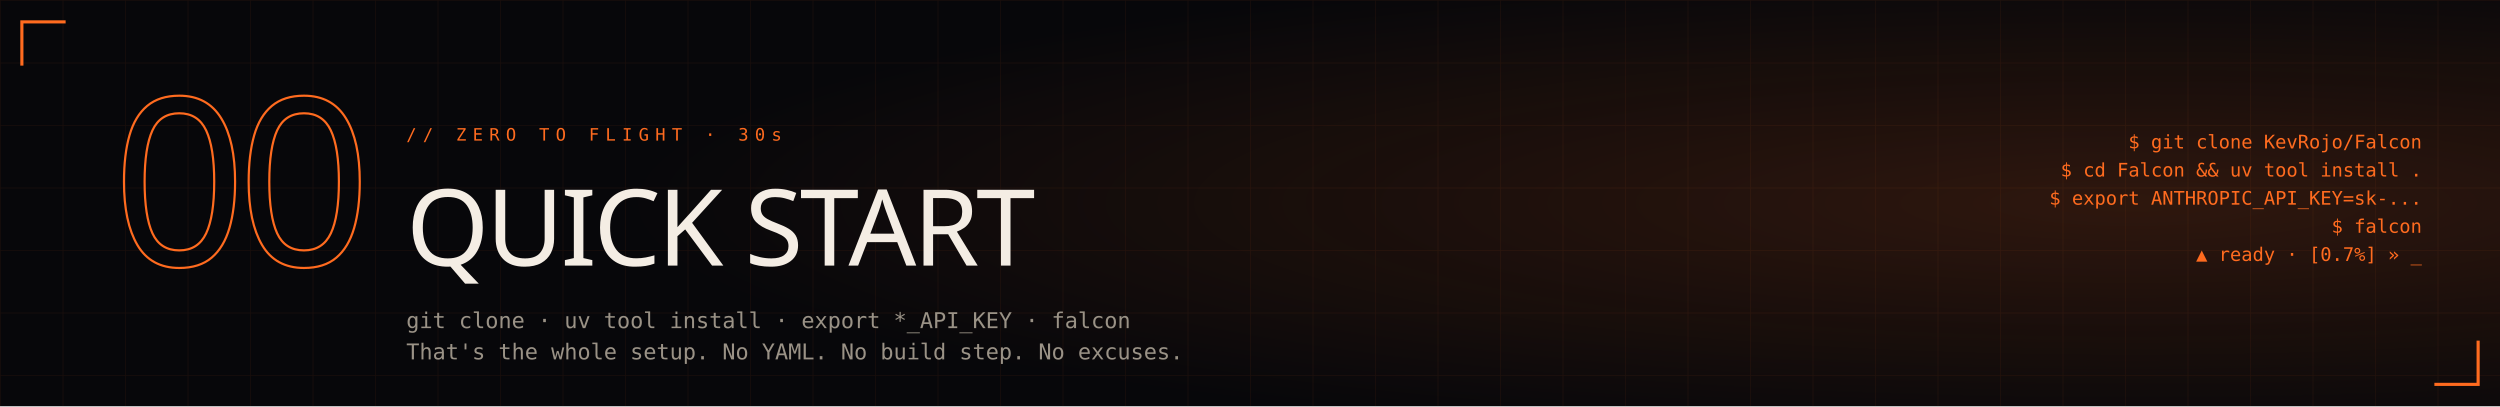
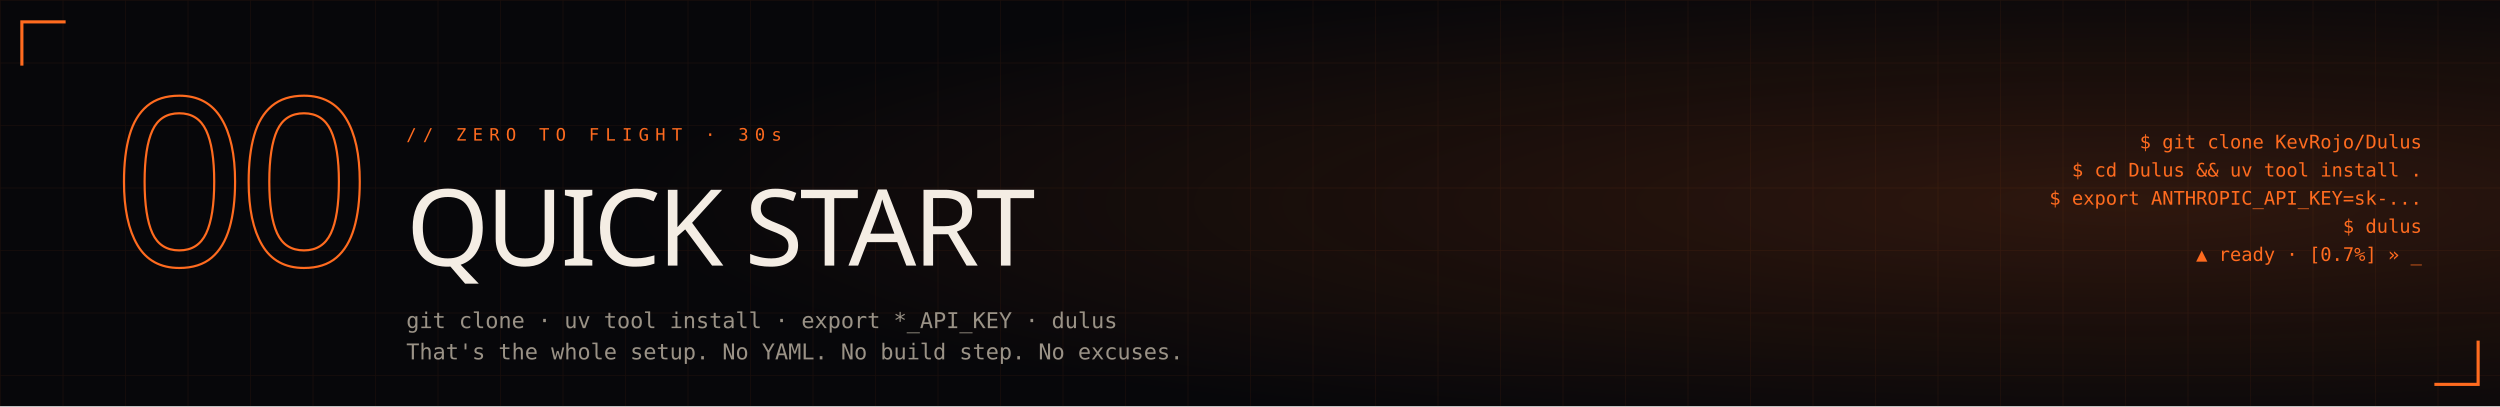
<svg xmlns="http://www.w3.org/2000/svg" viewBox="0 0 1600 260" width="1600" height="260" font-family="'JetBrains Mono',monospace">
  <defs>
    <pattern id="g" width="40" height="40" patternUnits="userSpaceOnUse">
      <path d="M 40 0 L 0 0 0 40" fill="none" stroke="#ff6b1f" stroke-opacity="0.07" />
    </pattern>
    <radialGradient id="gl" cx="85%" cy="50%" r="60%">
      <stop offset="0%" stop-color="#ff6b1f" stop-opacity="0.16" />
      <stop offset="100%" stop-color="#ff6b1f" stop-opacity="0" />
    </radialGradient>
  </defs>
  <rect width="1600" height="260" fill="#07070a" />
  <rect width="1600" height="260" fill="url(#g)" />
  <rect width="1600" height="260" fill="url(#gl)" />
  <g stroke="#ff6b1f" stroke-width="2" fill="none">
    <path d="M 14 42 L 14 14 L 42 14" />
    <path d="M 1558 246 L 1586 246 L 1586 218" />
  </g>
  <text x="72" y="170" font-family="'Archivo Black',Impact,sans-serif" font-size="150" fill="none" stroke="#ff6b1f" stroke-width="1.4" letter-spacing="-6">00</text>
  <g transform="translate(260,0)">
    <text x="0" y="90" font-size="11" letter-spacing="4" fill="#ff6b1f">// ZERO TO FLIGHT · 30s</text>
    <text x="0" y="170" font-family="'Archivo Black',Impact,sans-serif" font-size="68" fill="#f4ede4" letter-spacing="-2">QUICK START</text>
-     <text x="0" y="210" font-size="14" fill="#9a9286">git clone · uv tool install · export *_API_KEY · falcon</text>
+     <text x="0" y="210" font-size="14" fill="#9a9286">git clone · uv tool install · export *_API_KEY · dulus</text>
    <text x="0" y="230" font-size="14" fill="#9a9286">That's the whole setup. No YAML. No build step. No excuses.</text>
  </g>
  <g font-size="12" fill="#ff6b1f" font-family="'JetBrains Mono',monospace">
-     <text x="1550" y="95" text-anchor="end">$ git clone KevRojo/Falcon</text>
-     <text x="1550" y="113" text-anchor="end">$ cd Falcon &amp;&amp; uv tool install .</text>
+     <text x="1550" y="95" text-anchor="end">$ git clone KevRojo/Dulus</text>
+     <text x="1550" y="113" text-anchor="end">$ cd Dulus &amp;&amp; uv tool install .</text>
    <text x="1550" y="131" text-anchor="end">$ export ANTHROPIC_API_KEY=sk-...</text>
-     <text x="1550" y="149" text-anchor="end">$ falcon</text>
+     <text x="1550" y="149" text-anchor="end">$ dulus</text>
    <text x="1550" y="167" text-anchor="end">▲ ready · [0.7%] » _</text>
  </g>
</svg>
